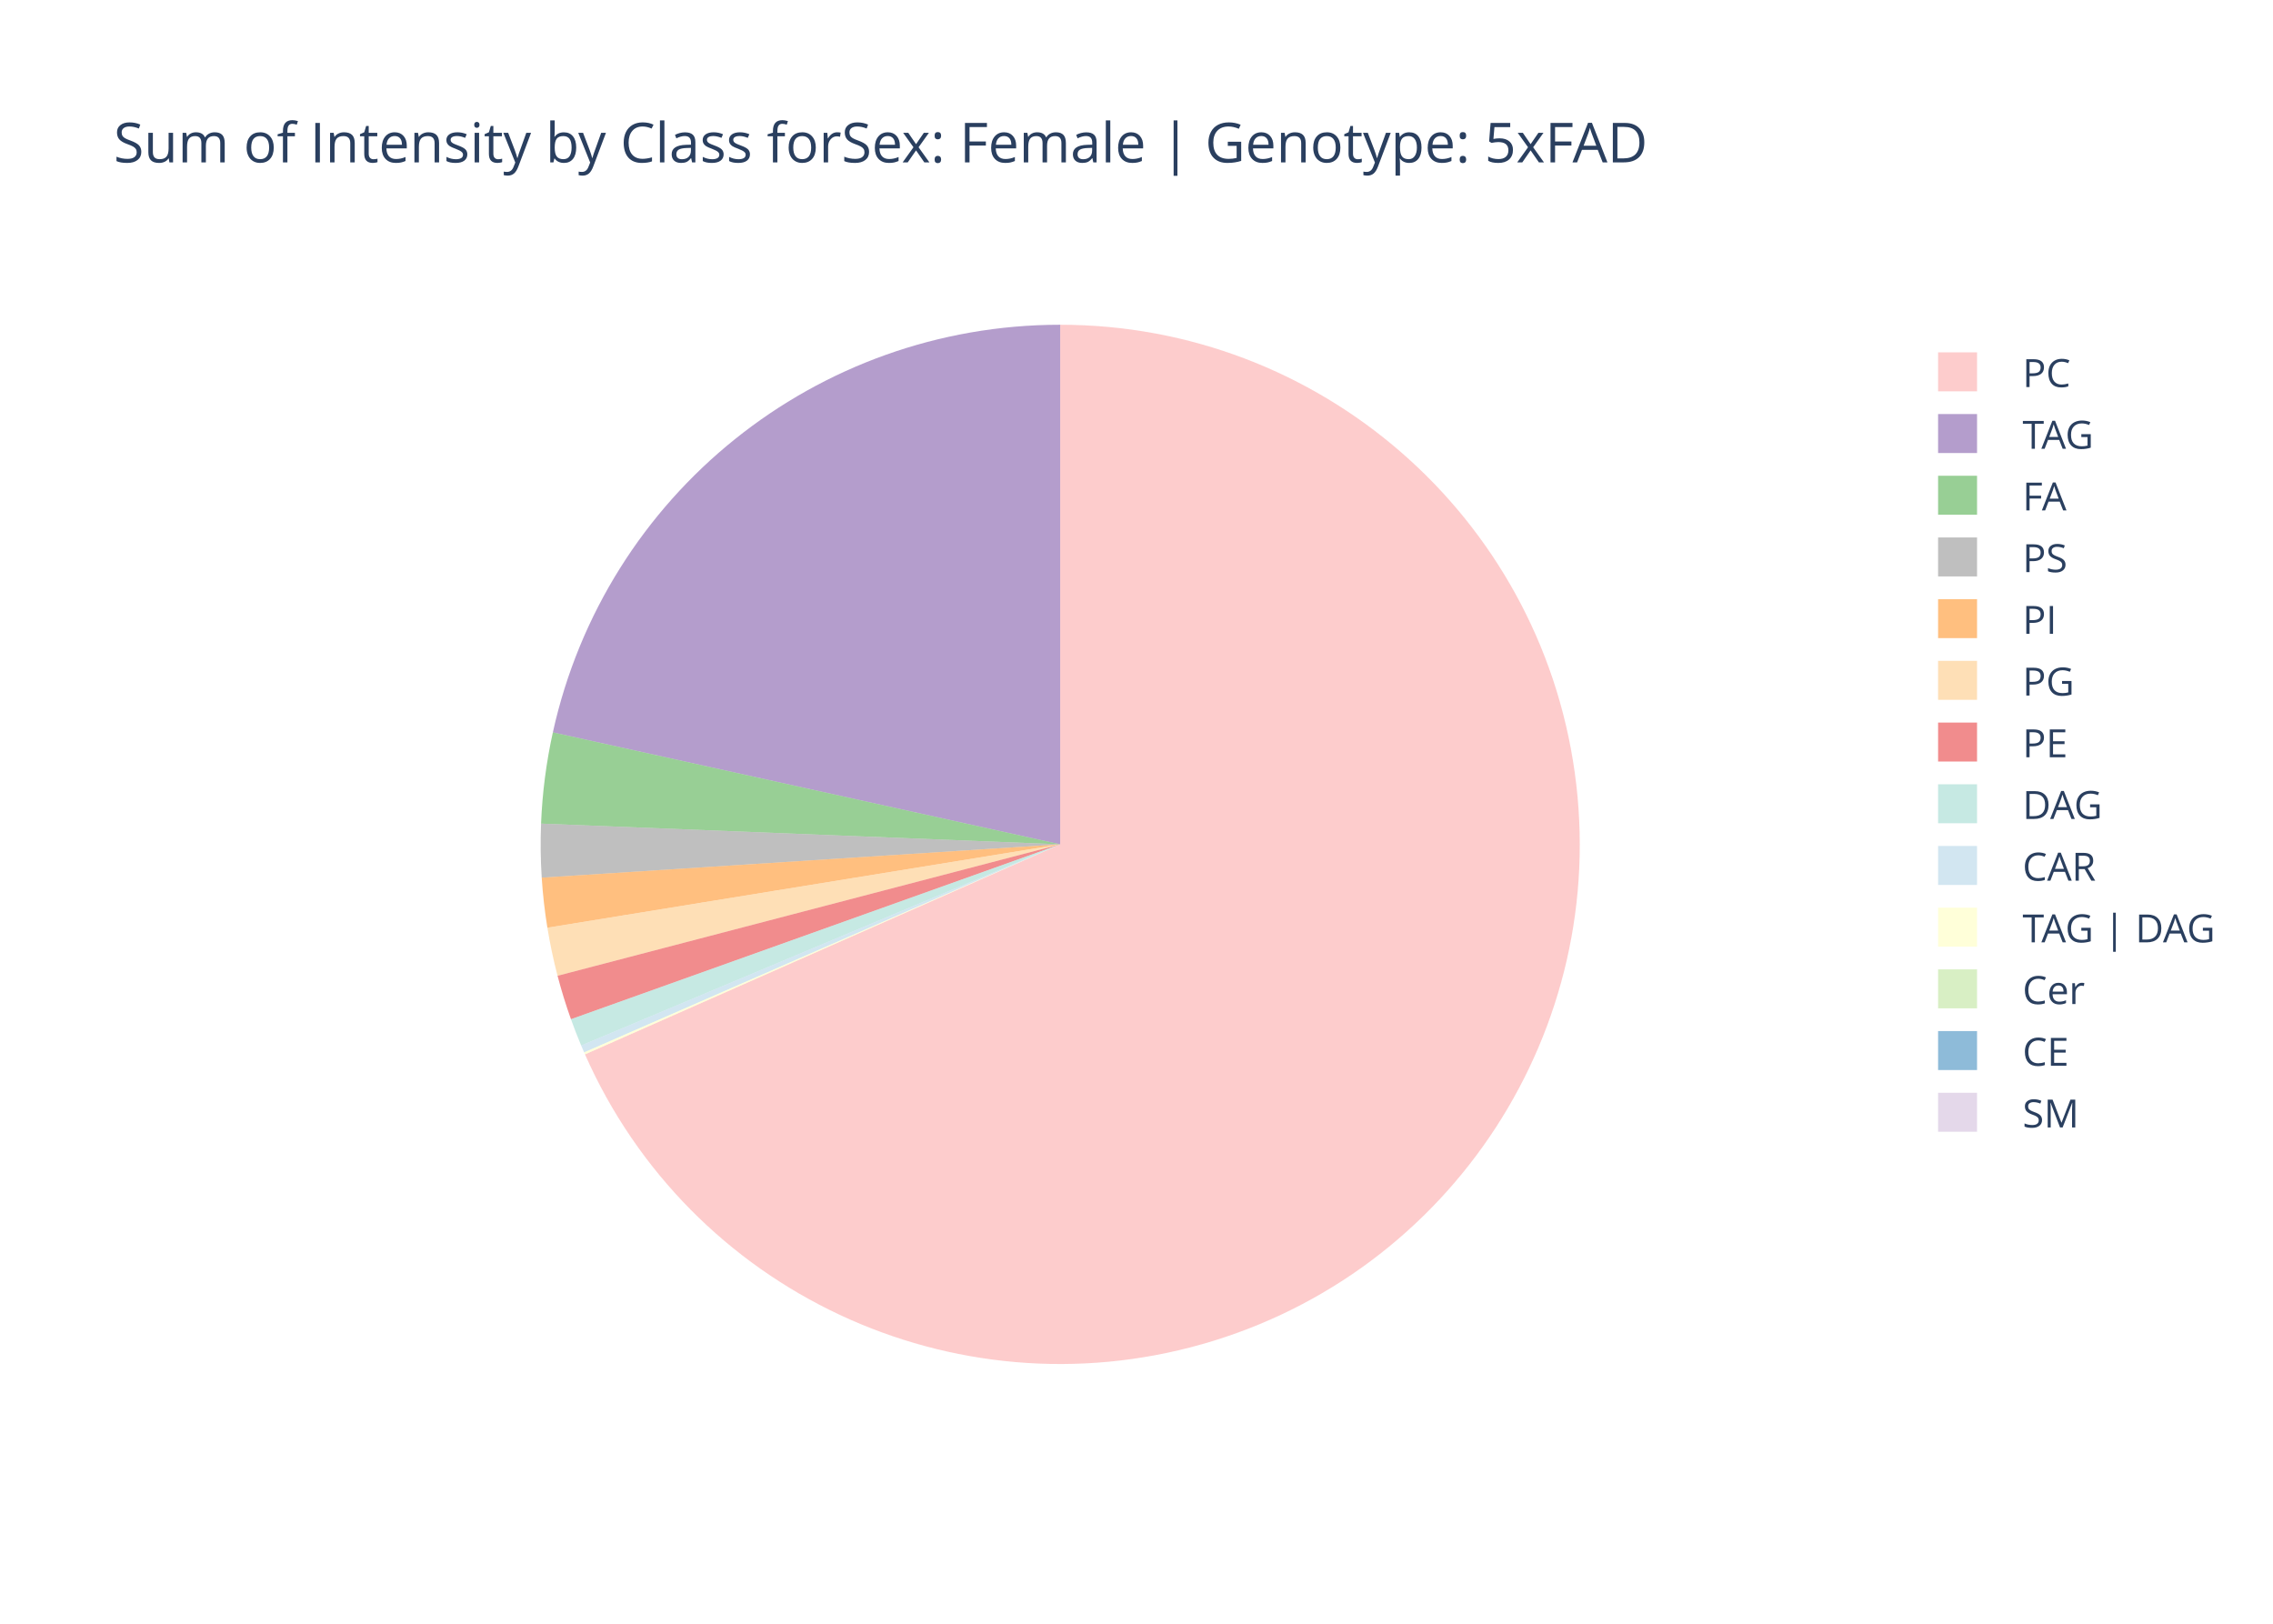
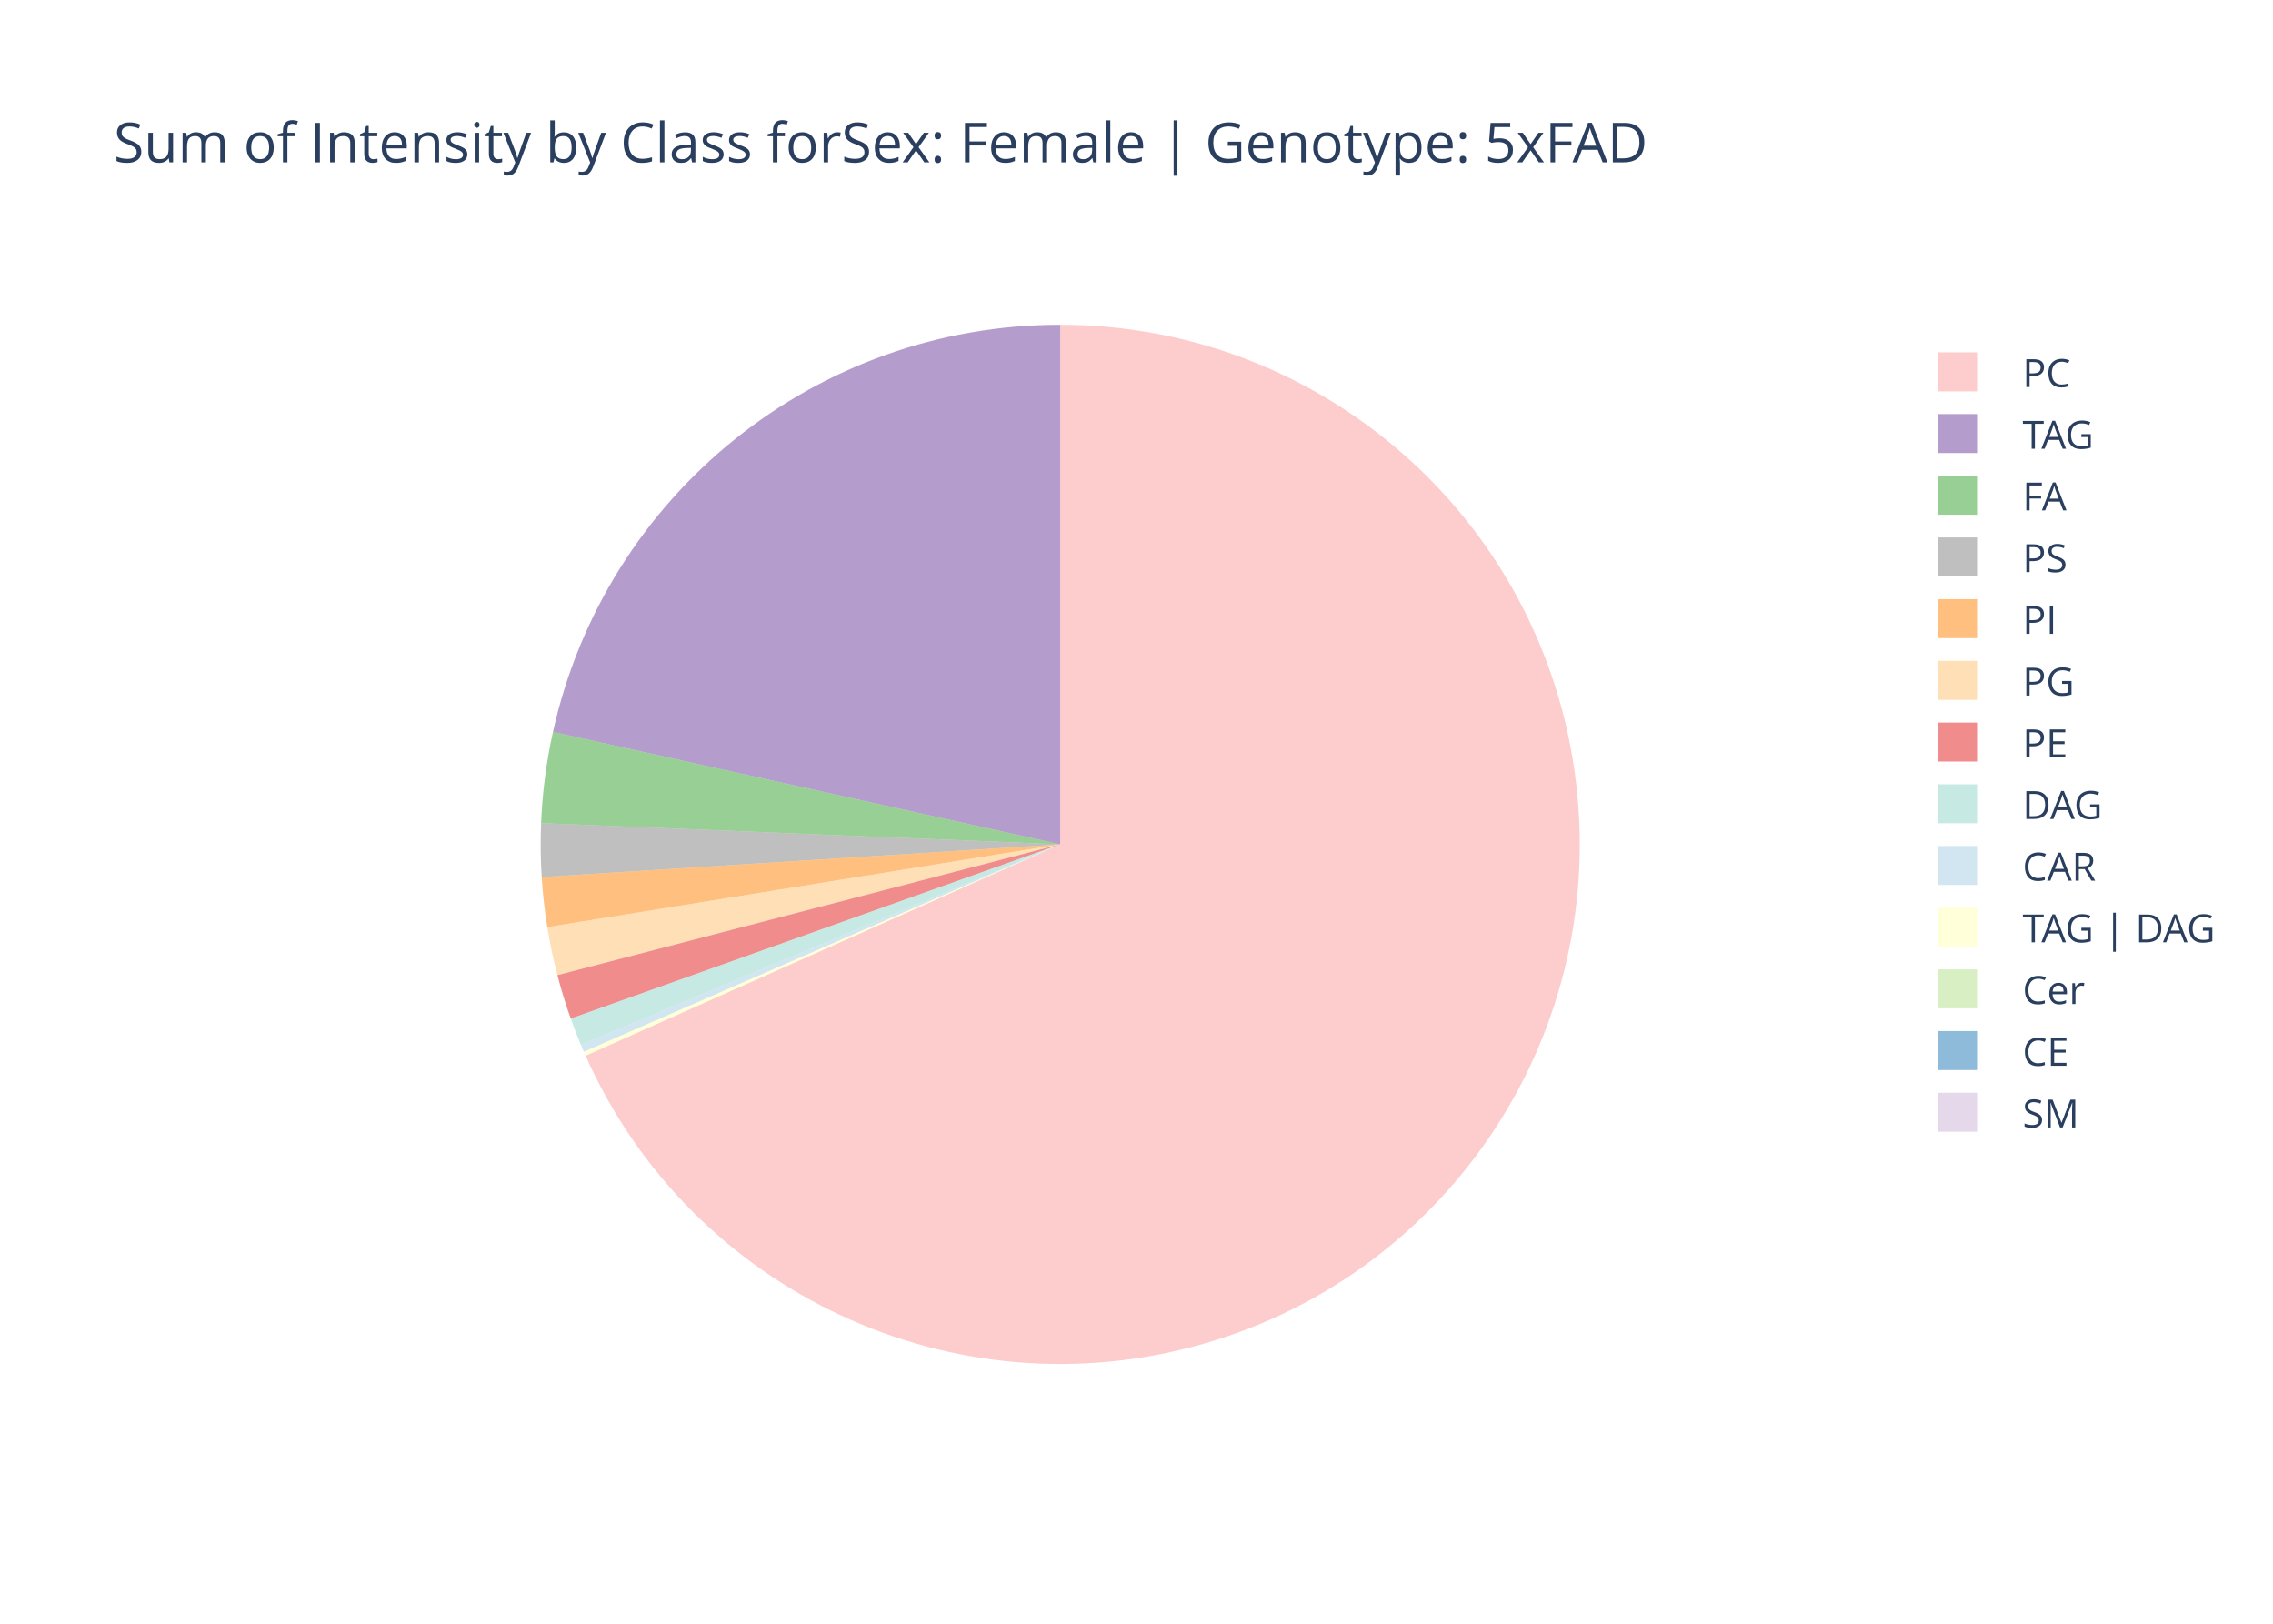
<svg xmlns="http://www.w3.org/2000/svg" class="main-svg" width="700" height="500" style="" viewBox="0 0 700 500">
  <rect x="0" y="0" width="700" height="500" style="fill: rgb(255, 255, 255); fill-opacity: 1;" />
-   <defs id="defs-06db28">
+   <defs id="defs-6203e7">
    <g class="clips" />
    <g class="gradients" />
  </defs>
  <g class="bglayer" />
  <g class="layer-below">
    <g class="imagelayer" />
    <g class="shapelayer" />
  </g>
  <g class="cartesianlayer" />
  <g class="polarlayer" />
  <g class="ternarylayer" />
  <g class="geolayer" />
  <g class="funnelarealayer" />
  <g class="pielayer">
    <g class="trace" stroke-linejoin="round" style="opacity: 1;">
      <g class="slice">
-         <path class="surface" d="M326.5,260l0,-160a160,160 0 1 1 -146.344,224.679Z" style="pointer-events: all; stroke-width: 0; fill: rgb(251, 154, 153); fill-opacity: 0.502; stroke: rgb(68, 68, 68); stroke-opacity: 1;" />
-       </g>
-       <g class="slice">
-         <path class="surface" d="M326.5,260l-156.241,-34.48a160,160 0 0 1 156.241,-125.52Z" style="pointer-events: all; stroke-width: 0; fill: rgb(106, 61, 154); fill-opacity: 0.502; stroke: rgb(68, 68, 68); stroke-opacity: 1;" />
-       </g>
-       <g class="slice">
-         <path class="surface" d="M326.5,260l-159.873,-6.38a160,160 0 0 1 3.632,-28.099Z" style="pointer-events: all; stroke-width: 0; fill: rgb(51, 160, 44); fill-opacity: 0.502; stroke: rgb(68, 68, 68); stroke-opacity: 1;" />
-       </g>
-       <g class="slice">
-         <path class="surface" d="M326.5,260l-159.67,10.265a160,160 0 0 1 -0.202,-16.645Z" style="pointer-events: all; stroke-width: 0; fill: rgb(128, 128, 128); fill-opacity: 0.502; stroke: rgb(68, 68, 68); stroke-opacity: 1;" />
-       </g>
-       <g class="slice">
-         <path class="surface" d="M326.5,260l-157.927,25.675a160,160 0 0 1 -1.744,-15.41Z" style="pointer-events: all; stroke-width: 0; fill: rgb(255, 127, 0); fill-opacity: 0.502; stroke: rgb(68, 68, 68); stroke-opacity: 1;" />
-       </g>
-       <g class="slice">
-         <path class="surface" d="M326.5,260l-154.796,40.474a160,160 0 0 1 -3.13,-14.799Z" style="pointer-events: all; stroke-width: 0; fill: rgb(253, 191, 111); fill-opacity: 0.502; stroke: rgb(68, 68, 68); stroke-opacity: 1;" />
-       </g>
-       <g class="slice">
-         <path class="surface" d="M326.5,260l-150.665,53.852a160,160 0 0 1 -4.131,-13.378Z" style="pointer-events: all; stroke-width: 0; fill: rgb(227, 26, 28); fill-opacity: 0.502; stroke: rgb(68, 68, 68); stroke-opacity: 1;" />
-       </g>
-       <g class="slice">
-         <path class="surface" d="M326.5,260l-147.523,61.944a160,160 0 0 1 -3.142,-8.092Z" style="pointer-events: all; stroke-width: 0; fill: rgb(141, 211, 199); fill-opacity: 0.502; stroke: rgb(68, 68, 68); stroke-opacity: 1;" />
-       </g>
-       <g class="slice">
-         <path class="surface" d="M326.5,260l-146.612,64.07a160,160 0 0 1 -0.911,-2.126Z" style="pointer-events: all; stroke-width: 0; fill: rgb(166, 206, 227); fill-opacity: 0.502; stroke: rgb(68, 68, 68); stroke-opacity: 1;" />
-       </g>
-       <g class="slice">
-         <path class="surface" d="M326.5,260l-146.346,64.675a160,160 0 0 1 -0.266,-0.605Z" style="pointer-events: all; stroke-width: 0; fill: rgb(255, 255, 179); fill-opacity: 0.502; stroke: rgb(68, 68, 68); stroke-opacity: 1;" />
-       </g>
-       <g class="slice">
-         <path class="surface" d="M326.5,260l-146.344,64.679a160,160 0 0 1 -0.002,-0.004Z" style="pointer-events: all; stroke-width: 0; fill: rgb(178, 223, 138); fill-opacity: 0.502; stroke: rgb(68, 68, 68); stroke-opacity: 1;" />
-       </g>
-       <g class="slice">
-         <path class="surface" d="M326.5,260l-146.344,64.679a160,160 0 0 1 0,0Z" style="pointer-events: all; stroke-width: 0; fill: rgb(31, 120, 180); fill-opacity: 0.502; stroke: rgb(68, 68, 68); stroke-opacity: 1;" />
-       </g>
-       <g class="slice">
-         <path class="surface" d="M326.5,260l-146.344,64.679a160,160 0 0 1 0,0Z" style="pointer-events: all; stroke-width: 0; fill: rgb(202, 178, 214); fill-opacity: 0.502; stroke: rgb(68, 68, 68); stroke-opacity: 1;" />
+         <path class="surface" d="M326.5,260l0,-160a160,160 0 1 1 -146.161,225.092Z" style="pointer-events: all; stroke-width: 0; fill: rgb(251, 154, 153); fill-opacity: 0.502; stroke: rgb(68, 68, 68); stroke-opacity: 1;" />
+       </g>
+       <g class="slice">
+         <path class="surface" d="M326.5,260l-156.21,-34.619a160,160 0 0 1 156.21,-125.381Z" style="pointer-events: all; stroke-width: 0; fill: rgb(106, 61, 154); fill-opacity: 0.502; stroke: rgb(68, 68, 68); stroke-opacity: 1;" />
+       </g>
+       <g class="slice">
+         <path class="surface" d="M326.5,260l-159.866,-6.541a160,160 0 0 1 3.656,-28.077Z" style="pointer-events: all; stroke-width: 0; fill: rgb(51, 160, 44); fill-opacity: 0.502; stroke: rgb(68, 68, 68); stroke-opacity: 1;" />
+       </g>
+       <g class="slice">
+         <path class="surface" d="M326.5,260l-159.681,10.093a160,160 0 0 1 -0.185,-16.635Z" style="pointer-events: all; stroke-width: 0; fill: rgb(128, 128, 128); fill-opacity: 0.502; stroke: rgb(68, 68, 68); stroke-opacity: 1;" />
+       </g>
+       <g class="slice">
+         <path class="surface" d="M326.5,260l-157.956,25.495a160,160 0 0 1 -1.726,-15.402Z" style="pointer-events: all; stroke-width: 0; fill: rgb(255, 127, 0); fill-opacity: 0.502; stroke: rgb(68, 68, 68); stroke-opacity: 1;" />
+       </g>
+       <g class="slice">
+         <path class="surface" d="M326.5,260l-154.845,40.288a160,160 0 0 1 -3.111,-14.793Z" style="pointer-events: all; stroke-width: 0; fill: rgb(253, 191, 111); fill-opacity: 0.502; stroke: rgb(68, 68, 68); stroke-opacity: 1;" />
+       </g>
+       <g class="slice">
+         <path class="surface" d="M326.5,260l-150.733,53.663a160,160 0 0 1 -4.112,-13.374Z" style="pointer-events: all; stroke-width: 0; fill: rgb(227, 26, 28); fill-opacity: 0.502; stroke: rgb(68, 68, 68); stroke-opacity: 1;" />
+       </g>
+       <g class="slice">
+         <path class="surface" d="M326.5,260l-147.603,61.753a160,160 0 0 1 -3.13,-8.091Z" style="pointer-events: all; stroke-width: 0; fill: rgb(141, 211, 199); fill-opacity: 0.502; stroke: rgb(68, 68, 68); stroke-opacity: 1;" />
+       </g>
+       <g class="slice">
+         <path class="surface" d="M326.5,260l-146.695,63.879a160,160 0 0 1 -0.907,-2.125Z" style="pointer-events: all; stroke-width: 0; fill: rgb(166, 206, 227); fill-opacity: 0.502; stroke: rgb(68, 68, 68); stroke-opacity: 1;" />
+       </g>
+       <g class="slice">
+         <path class="surface" d="M326.5,260l-146.163,65.088a160,160 0 0 1 -0.532,-1.209Z" style="pointer-events: all; stroke-width: 0; fill: rgb(255, 255, 179); fill-opacity: 0.502; stroke: rgb(68, 68, 68); stroke-opacity: 1;" />
+       </g>
+       <g class="slice">
+         <path class="surface" d="M326.5,260l-146.161,65.092a160,160 0 0 1 -0.002,-0.004Z" style="pointer-events: all; stroke-width: 0; fill: rgb(178, 223, 138); fill-opacity: 0.502; stroke: rgb(68, 68, 68); stroke-opacity: 1;" />
+       </g>
+       <g class="slice">
+         <path class="surface" d="M326.5,260l-146.161,65.092a160,160 0 0 1 0,0Z" style="pointer-events: all; stroke-width: 0; fill: rgb(31, 120, 180); fill-opacity: 0.502; stroke: rgb(68, 68, 68); stroke-opacity: 1;" />
+       </g>
+       <g class="slice">
+         <path class="surface" d="M326.5,260l-146.161,65.092a160,160 0 0 1 0,0Z" style="pointer-events: all; stroke-width: 0; fill: rgb(202, 178, 214); fill-opacity: 0.502; stroke: rgb(68, 68, 68); stroke-opacity: 1;" />
      </g>
    </g>
  </g>
  <g class="treemaplayer" />
  <g class="sunburstlayer" />
  <g class="glimages" />
-   <defs id="topdefs-06db28">
+   <defs id="topdefs-6203e7">
    <g class="clips" />
-     <clipPath id="legend06db28">
+     <clipPath id="legend6203e7">
      <rect width="105" height="257" x="0" y="0" />
    </clipPath>
  </defs>
  <g class="layer-above">
    <g class="imagelayer" />
    <g class="shapelayer" />
  </g>
  <g class="infolayer">
    <g class="legend" pointer-events="all" transform="translate(582.86, 100)">
      <rect class="bg" shape-rendering="crispEdges" width="105" height="257" x="0" y="0" style="stroke: rgb(68, 68, 68); stroke-opacity: 1; fill: rgb(255, 255, 255); fill-opacity: 1; stroke-width: 0px;" />
-       <g class="scrollbox" transform="translate(0, 0)" clip-path="url('#legend06db28')">
+       <g class="scrollbox" transform="translate(0, 0)" clip-path="url('#legend6203e7')">
        <g class="groups">
          <g class="traces" transform="translate(0, 14.5)" style="opacity: 1;">
            <text class="legendtext" text-anchor="start" x="40" y="4.68" style="font-family: 'Open Sans', verdana, arial, sans-serif; font-size: 12px; fill: rgb(42, 63, 95); fill-opacity: 1; white-space: pre;">PC</text>
            <g class="layers" style="opacity: 1;">
              <g class="legendfill" />
              <g class="legendlines" />
              <g class="legendsymbols">
                <g class="legendpoints">
                  <path class="legendpie" d="M6,6H-6V-6H6Z" transform="translate(20,0)" style="stroke-width: 0; fill: rgb(251, 154, 153); fill-opacity: 0.502; stroke: rgb(68, 68, 68); stroke-opacity: 1;" />
                </g>
              </g>
            </g>
            <rect class="legendtoggle" x="0" y="-9.5" width="99.578" height="19" style="fill: rgb(0, 0, 0); fill-opacity: 0;" />
          </g>
          <g class="traces" transform="translate(0, 33.5)" style="opacity: 1;">
            <text class="legendtext" text-anchor="start" x="40" y="4.68" style="font-family: 'Open Sans', verdana, arial, sans-serif; font-size: 12px; fill: rgb(42, 63, 95); fill-opacity: 1; white-space: pre;">TAG</text>
            <g class="layers" style="opacity: 1;">
              <g class="legendfill" />
              <g class="legendlines" />
              <g class="legendsymbols">
                <g class="legendpoints">
                  <path class="legendpie" d="M6,6H-6V-6H6Z" transform="translate(20,0)" style="stroke-width: 0; fill: rgb(106, 61, 154); fill-opacity: 0.502; stroke: rgb(68, 68, 68); stroke-opacity: 1;" />
                </g>
              </g>
            </g>
            <rect class="legendtoggle" x="0" y="-9.5" width="99.578" height="19" style="fill: rgb(0, 0, 0); fill-opacity: 0;" />
          </g>
          <g class="traces" transform="translate(0, 52.5)" style="opacity: 1;">
            <text class="legendtext" text-anchor="start" x="40" y="4.68" style="font-family: 'Open Sans', verdana, arial, sans-serif; font-size: 12px; fill: rgb(42, 63, 95); fill-opacity: 1; white-space: pre;">FA</text>
            <g class="layers" style="opacity: 1;">
              <g class="legendfill" />
              <g class="legendlines" />
              <g class="legendsymbols">
                <g class="legendpoints">
                  <path class="legendpie" d="M6,6H-6V-6H6Z" transform="translate(20,0)" style="stroke-width: 0; fill: rgb(51, 160, 44); fill-opacity: 0.502; stroke: rgb(68, 68, 68); stroke-opacity: 1;" />
                </g>
              </g>
            </g>
            <rect class="legendtoggle" x="0" y="-9.5" width="99.578" height="19" style="fill: rgb(0, 0, 0); fill-opacity: 0;" />
          </g>
          <g class="traces" transform="translate(0, 71.5)" style="opacity: 1;">
            <text class="legendtext" text-anchor="start" x="40" y="4.68" style="font-family: 'Open Sans', verdana, arial, sans-serif; font-size: 12px; fill: rgb(42, 63, 95); fill-opacity: 1; white-space: pre;">PS</text>
            <g class="layers" style="opacity: 1;">
              <g class="legendfill" />
              <g class="legendlines" />
              <g class="legendsymbols">
                <g class="legendpoints">
                  <path class="legendpie" d="M6,6H-6V-6H6Z" transform="translate(20,0)" style="stroke-width: 0; fill: rgb(128, 128, 128); fill-opacity: 0.502; stroke: rgb(68, 68, 68); stroke-opacity: 1;" />
                </g>
              </g>
            </g>
            <rect class="legendtoggle" x="0" y="-9.5" width="99.578" height="19" style="fill: rgb(0, 0, 0); fill-opacity: 0;" />
          </g>
          <g class="traces" transform="translate(0, 90.5)" style="opacity: 1;">
            <text class="legendtext" text-anchor="start" x="40" y="4.68" style="font-family: 'Open Sans', verdana, arial, sans-serif; font-size: 12px; fill: rgb(42, 63, 95); fill-opacity: 1; white-space: pre;">PI</text>
            <g class="layers" style="opacity: 1;">
              <g class="legendfill" />
              <g class="legendlines" />
              <g class="legendsymbols">
                <g class="legendpoints">
                  <path class="legendpie" d="M6,6H-6V-6H6Z" transform="translate(20,0)" style="stroke-width: 0; fill: rgb(255, 127, 0); fill-opacity: 0.502; stroke: rgb(68, 68, 68); stroke-opacity: 1;" />
                </g>
              </g>
            </g>
            <rect class="legendtoggle" x="0" y="-9.5" width="99.578" height="19" style="fill: rgb(0, 0, 0); fill-opacity: 0;" />
          </g>
          <g class="traces" transform="translate(0, 109.5)" style="opacity: 1;">
            <text class="legendtext" text-anchor="start" x="40" y="4.68" style="font-family: 'Open Sans', verdana, arial, sans-serif; font-size: 12px; fill: rgb(42, 63, 95); fill-opacity: 1; white-space: pre;">PG</text>
            <g class="layers" style="opacity: 1;">
              <g class="legendfill" />
              <g class="legendlines" />
              <g class="legendsymbols">
                <g class="legendpoints">
                  <path class="legendpie" d="M6,6H-6V-6H6Z" transform="translate(20,0)" style="stroke-width: 0; fill: rgb(253, 191, 111); fill-opacity: 0.502; stroke: rgb(68, 68, 68); stroke-opacity: 1;" />
                </g>
              </g>
            </g>
            <rect class="legendtoggle" x="0" y="-9.5" width="99.578" height="19" style="fill: rgb(0, 0, 0); fill-opacity: 0;" />
          </g>
          <g class="traces" transform="translate(0, 128.5)" style="opacity: 1;">
            <text class="legendtext" text-anchor="start" x="40" y="4.68" style="font-family: 'Open Sans', verdana, arial, sans-serif; font-size: 12px; fill: rgb(42, 63, 95); fill-opacity: 1; white-space: pre;">PE</text>
            <g class="layers" style="opacity: 1;">
              <g class="legendfill" />
              <g class="legendlines" />
              <g class="legendsymbols">
                <g class="legendpoints">
                  <path class="legendpie" d="M6,6H-6V-6H6Z" transform="translate(20,0)" style="stroke-width: 0; fill: rgb(227, 26, 28); fill-opacity: 0.502; stroke: rgb(68, 68, 68); stroke-opacity: 1;" />
                </g>
              </g>
            </g>
            <rect class="legendtoggle" x="0" y="-9.5" width="99.578" height="19" style="fill: rgb(0, 0, 0); fill-opacity: 0;" />
          </g>
          <g class="traces" transform="translate(0, 147.5)" style="opacity: 1;">
            <text class="legendtext" text-anchor="start" x="40" y="4.68" style="font-family: 'Open Sans', verdana, arial, sans-serif; font-size: 12px; fill: rgb(42, 63, 95); fill-opacity: 1; white-space: pre;">DAG</text>
            <g class="layers" style="opacity: 1;">
              <g class="legendfill" />
              <g class="legendlines" />
              <g class="legendsymbols">
                <g class="legendpoints">
                  <path class="legendpie" d="M6,6H-6V-6H6Z" transform="translate(20,0)" style="stroke-width: 0; fill: rgb(141, 211, 199); fill-opacity: 0.502; stroke: rgb(68, 68, 68); stroke-opacity: 1;" />
                </g>
              </g>
            </g>
            <rect class="legendtoggle" x="0" y="-9.5" width="99.578" height="19" style="fill: rgb(0, 0, 0); fill-opacity: 0;" />
          </g>
          <g class="traces" transform="translate(0, 166.5)" style="opacity: 1;">
            <text class="legendtext" text-anchor="start" x="40" y="4.68" style="font-family: 'Open Sans', verdana, arial, sans-serif; font-size: 12px; fill: rgb(42, 63, 95); fill-opacity: 1; white-space: pre;">CAR</text>
            <g class="layers" style="opacity: 1;">
              <g class="legendfill" />
              <g class="legendlines" />
              <g class="legendsymbols">
                <g class="legendpoints">
                  <path class="legendpie" d="M6,6H-6V-6H6Z" transform="translate(20,0)" style="stroke-width: 0; fill: rgb(166, 206, 227); fill-opacity: 0.502; stroke: rgb(68, 68, 68); stroke-opacity: 1;" />
                </g>
              </g>
            </g>
            <rect class="legendtoggle" x="0" y="-9.5" width="99.578" height="19" style="fill: rgb(0, 0, 0); fill-opacity: 0;" />
          </g>
          <g class="traces" transform="translate(0, 185.5)" style="opacity: 1;">
            <text class="legendtext" text-anchor="start" x="40" y="4.68" style="font-family: 'Open Sans', verdana, arial, sans-serif; font-size: 12px; fill: rgb(42, 63, 95); fill-opacity: 1; white-space: pre;">TAG | DAG</text>
            <g class="layers" style="opacity: 1;">
              <g class="legendfill" />
              <g class="legendlines" />
              <g class="legendsymbols">
                <g class="legendpoints">
                  <path class="legendpie" d="M6,6H-6V-6H6Z" transform="translate(20,0)" style="stroke-width: 0; fill: rgb(255, 255, 179); fill-opacity: 0.502; stroke: rgb(68, 68, 68); stroke-opacity: 1;" />
                </g>
              </g>
            </g>
            <rect class="legendtoggle" x="0" y="-9.5" width="99.578" height="19" style="fill: rgb(0, 0, 0); fill-opacity: 0;" />
          </g>
          <g class="traces" transform="translate(0, 204.5)" style="opacity: 1;">
            <text class="legendtext" text-anchor="start" x="40" y="4.68" style="font-family: 'Open Sans', verdana, arial, sans-serif; font-size: 12px; fill: rgb(42, 63, 95); fill-opacity: 1; white-space: pre;">Cer</text>
            <g class="layers" style="opacity: 1;">
              <g class="legendfill" />
              <g class="legendlines" />
              <g class="legendsymbols">
                <g class="legendpoints">
                  <path class="legendpie" d="M6,6H-6V-6H6Z" transform="translate(20,0)" style="stroke-width: 0; fill: rgb(178, 223, 138); fill-opacity: 0.502; stroke: rgb(68, 68, 68); stroke-opacity: 1;" />
                </g>
              </g>
            </g>
            <rect class="legendtoggle" x="0" y="-9.5" width="99.578" height="19" style="fill: rgb(0, 0, 0); fill-opacity: 0;" />
          </g>
          <g class="traces" transform="translate(0, 223.5)" style="opacity: 1;">
            <text class="legendtext" text-anchor="start" x="40" y="4.68" style="font-family: 'Open Sans', verdana, arial, sans-serif; font-size: 12px; fill: rgb(42, 63, 95); fill-opacity: 1; white-space: pre;">CE</text>
            <g class="layers" style="opacity: 1;">
              <g class="legendfill" />
              <g class="legendlines" />
              <g class="legendsymbols">
                <g class="legendpoints">
                  <path class="legendpie" d="M6,6H-6V-6H6Z" transform="translate(20,0)" style="stroke-width: 0; fill: rgb(31, 120, 180); fill-opacity: 0.502; stroke: rgb(68, 68, 68); stroke-opacity: 1;" />
                </g>
              </g>
            </g>
            <rect class="legendtoggle" x="0" y="-9.5" width="99.578" height="19" style="fill: rgb(0, 0, 0); fill-opacity: 0;" />
          </g>
          <g class="traces" transform="translate(0, 242.5)" style="opacity: 1;">
            <text class="legendtext" text-anchor="start" x="40" y="4.68" style="font-family: 'Open Sans', verdana, arial, sans-serif; font-size: 12px; fill: rgb(42, 63, 95); fill-opacity: 1; white-space: pre;">SM</text>
            <g class="layers" style="opacity: 1;">
              <g class="legendfill" />
              <g class="legendlines" />
              <g class="legendsymbols">
                <g class="legendpoints">
                  <path class="legendpie" d="M6,6H-6V-6H6Z" transform="translate(20,0)" style="stroke-width: 0; fill: rgb(202, 178, 214); fill-opacity: 0.502; stroke: rgb(68, 68, 68); stroke-opacity: 1;" />
                </g>
              </g>
            </g>
            <rect class="legendtoggle" x="0" y="-9.5" width="99.578" height="19" style="fill: rgb(0, 0, 0); fill-opacity: 0;" />
          </g>
        </g>
      </g>
      <rect class="scrollbar" rx="20" ry="3" width="0" height="0" x="0" y="0" style="fill: rgb(128, 139, 164); fill-opacity: 1;" />
    </g>
    <g class="g-gtitle">
      <text class="gtitle" x="35" y="50" text-anchor="start" dy="0em" style="font-family: 'Open Sans', verdana, arial, sans-serif; font-size: 17px; fill: rgb(42, 63, 95); opacity: 1; font-weight: normal; white-space: pre;">Sum of Intensity by Class forSex: Female | Genotype: 5xFAD</text>
    </g>
  </g>
</svg>
